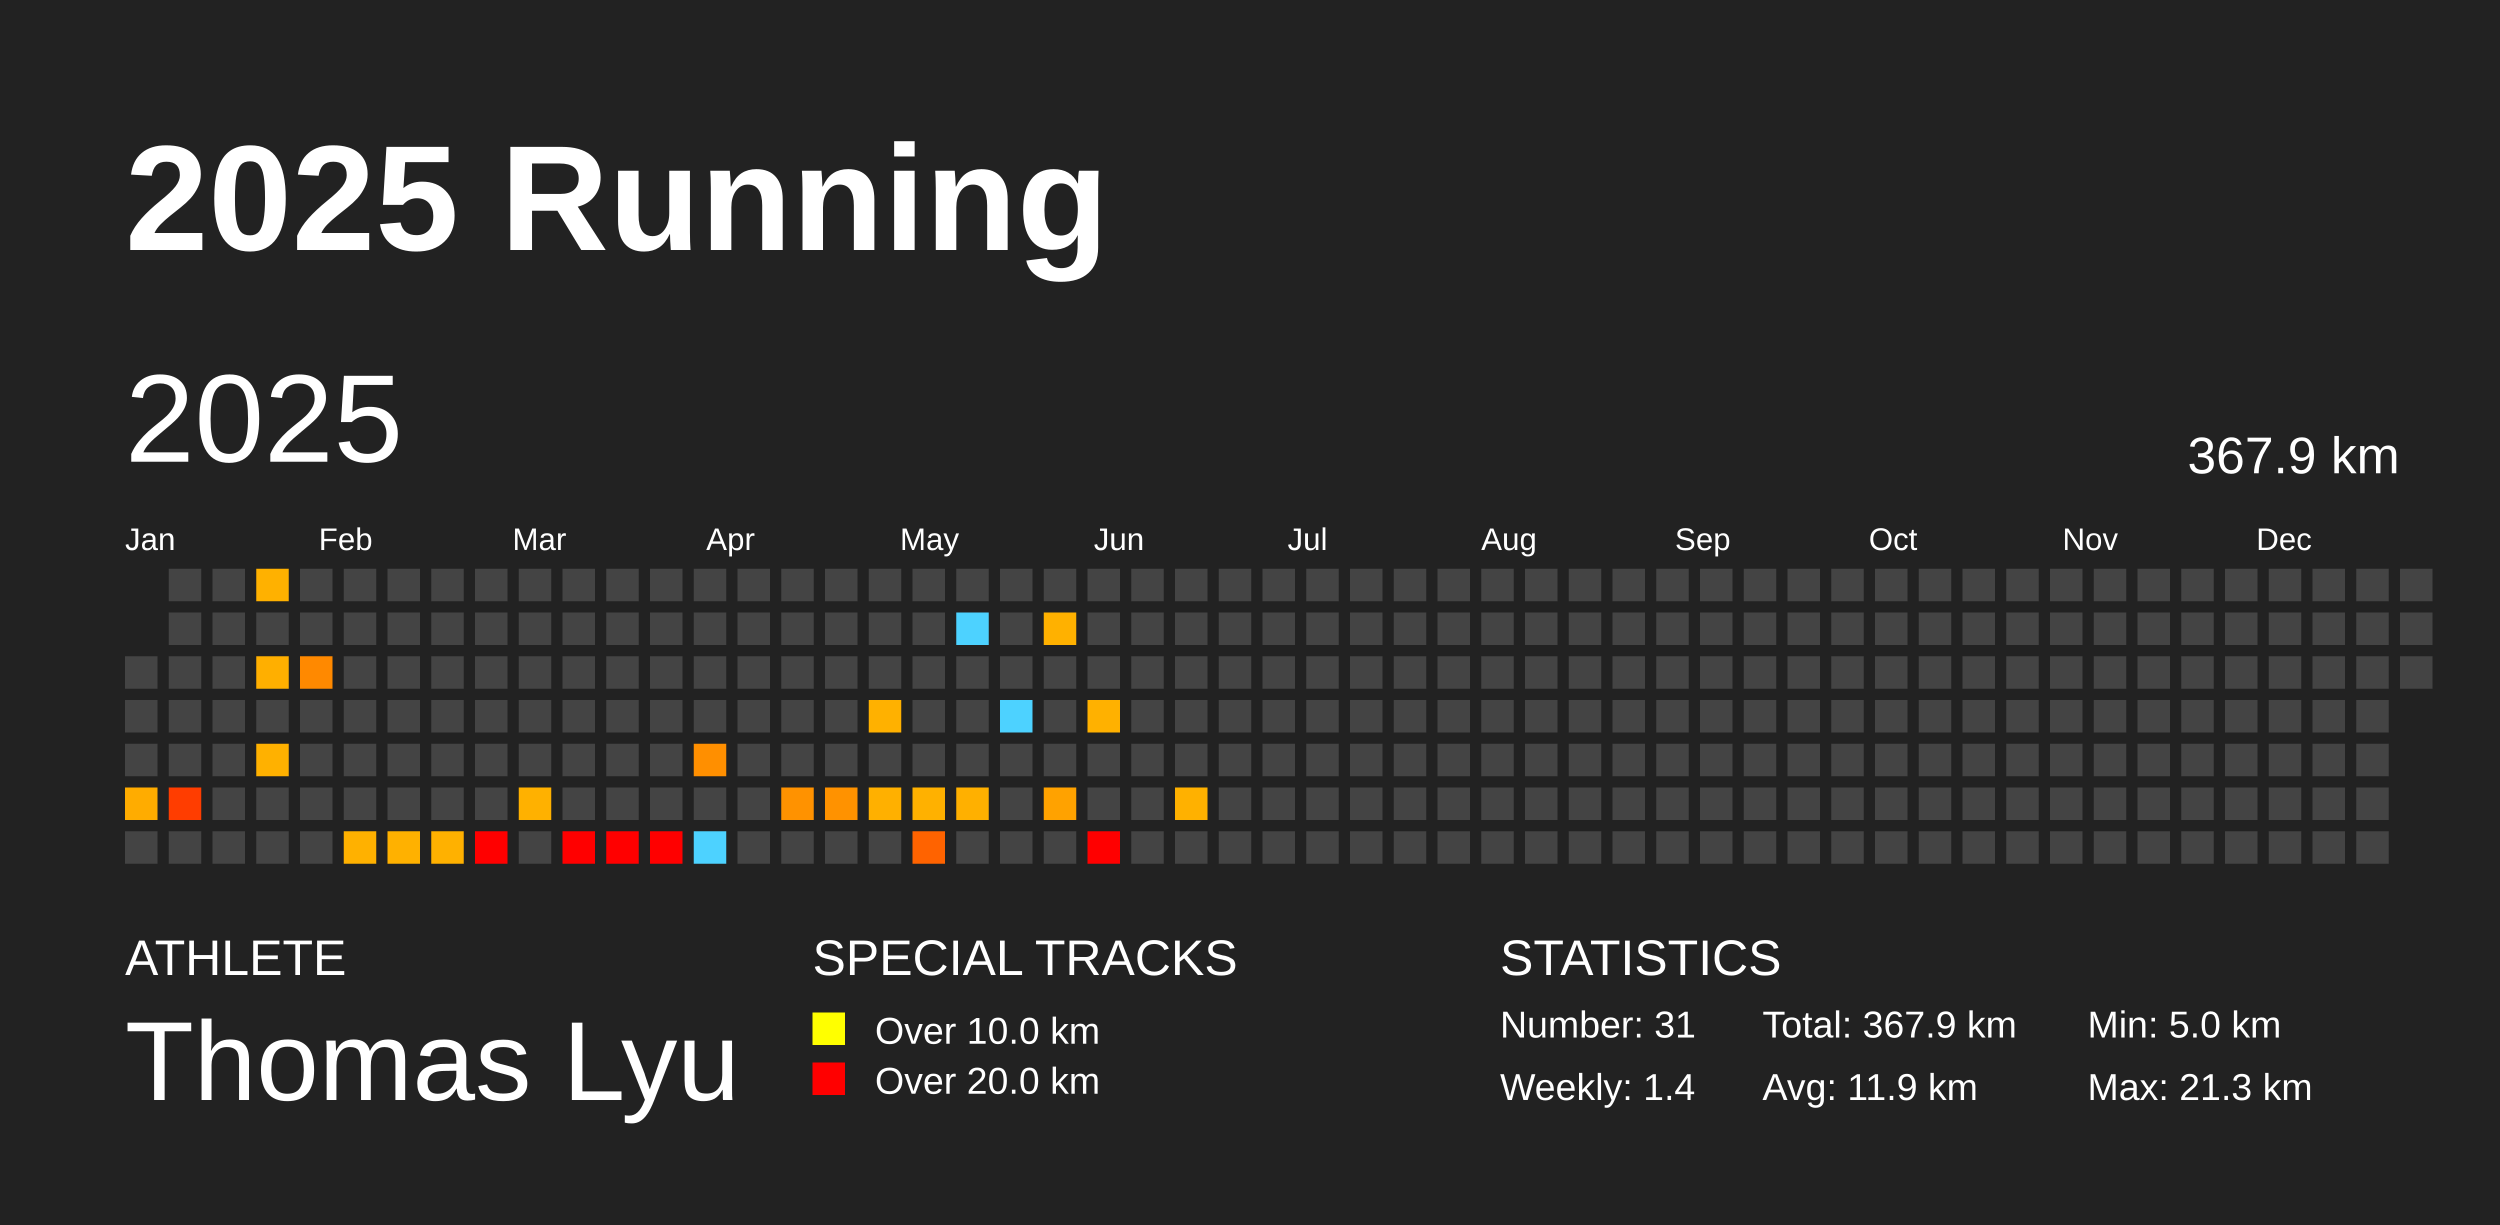
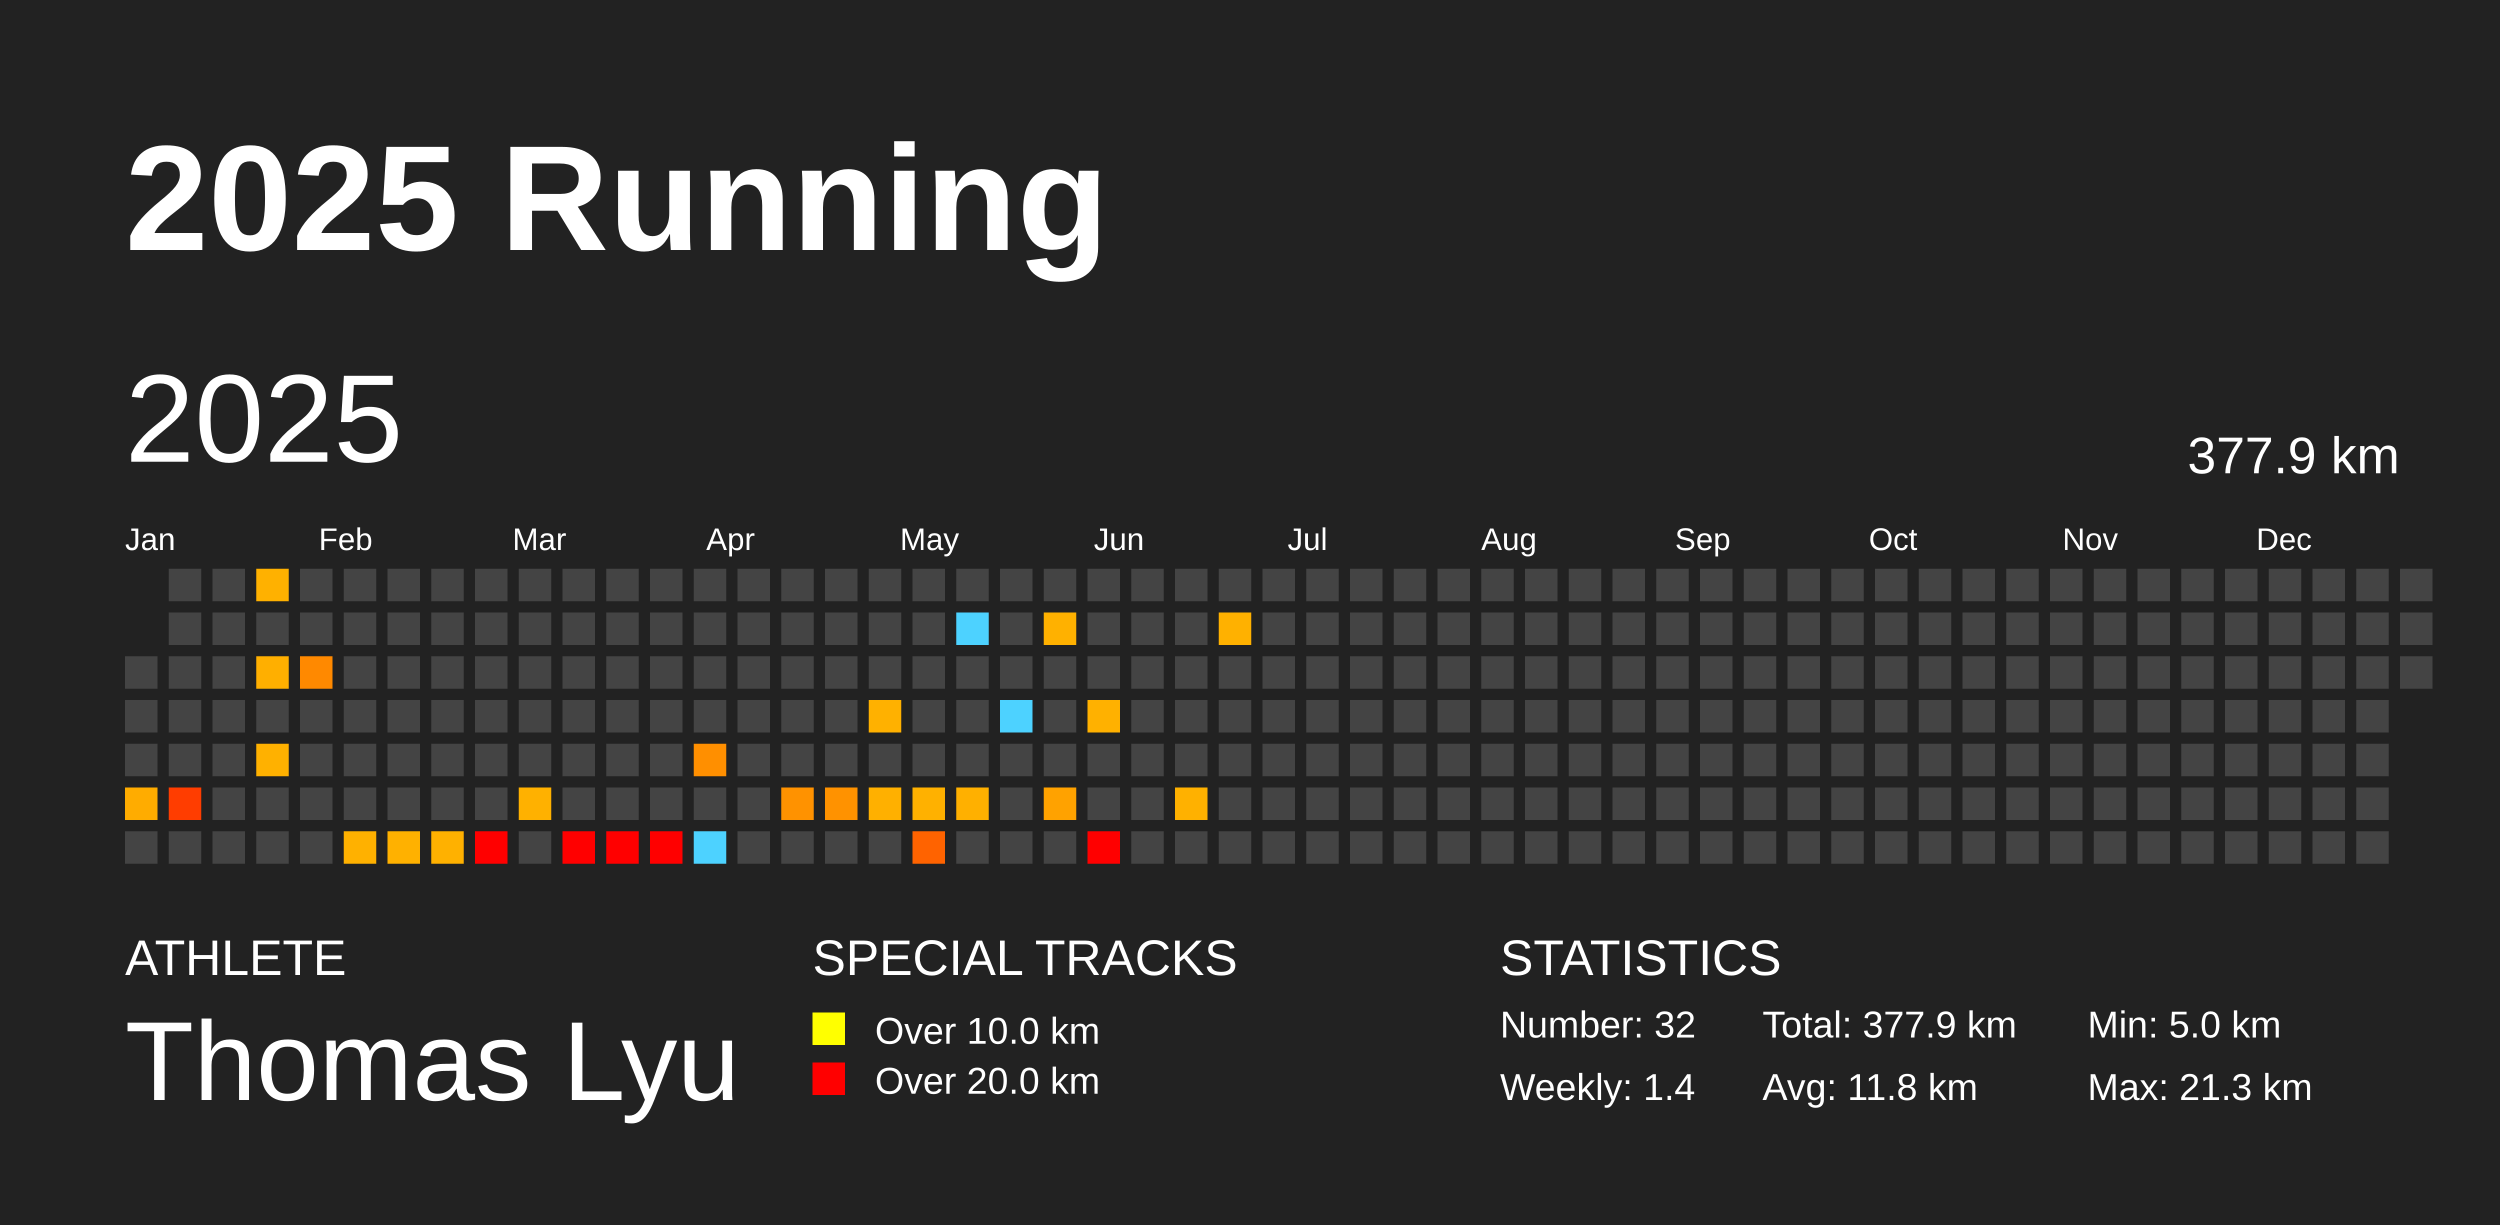
<svg xmlns="http://www.w3.org/2000/svg" baseProfile="full" height="98mm" version="1.1" viewBox="0,0,200,98" width="200mm">
  <defs />
  <rect fill="#222222" height="98" width="200" x="0" y="0" />
  <text fill="#FFFFFF" style="font-size:12px; font-family:Arial; font-weight:bold;" x="10" y="20">2025 Running</text>
  <text fill="#FFFFFF" style="font-size:4px; font-family:Arial" x="10" y="78">ATHLETE</text>
  <text fill="#FFFFFF" style="font-size:9px; font-family:Arial" x="10" y="88">Thomas Lyu</text>
  <text fill="#FFFFFF" style="font-size:4px; font-family:Arial" x="65" y="78">SPECIAL TRACKS</text>
  <rect fill="yellow" height="2.6" width="2.6" x="65" y="81" />
  <text fill="#FFFFFF" style="font-size:3px; font-family:Arial" x="70" y="83.5">Over 10.0 km</text>
  <rect fill="red" height="2.6" width="2.6" x="65" y="85" />
  <text fill="#FFFFFF" style="font-size:3px; font-family:Arial" x="70" y="87.5">Over 20.0 km</text>
  <text fill="#FFFFFF" style="font-size:4px; font-family:Arial" x="120" y="78">STATISTICS</text>
-   <text fill="#FFFFFF" style="font-size:3px; font-family:Arial" x="120" y="83">Number: 31</text>
+   <text fill="#FFFFFF" style="font-size:3px; font-family:Arial" x="120" y="83">Number: 32</text>
  <text fill="#FFFFFF" style="font-size:3px; font-family:Arial" x="120" y="88">Weekly: 1.4</text>
-   <text fill="#FFFFFF" style="font-size:3px; font-family:Arial" x="141" y="83">Total: 367.9 km</text>
-   <text fill="#FFFFFF" style="font-size:3px; font-family:Arial" x="141" y="88">Avg: 11.9 km</text>
+   <text fill="#FFFFFF" style="font-size:3px; font-family:Arial" x="141" y="83">Total: 377.9 km</text>
+   <text fill="#FFFFFF" style="font-size:3px; font-family:Arial" x="141" y="88">Avg: 11.8 km</text>
  <text fill="#FFFFFF" style="font-size:3px; font-family:Arial" x="167" y="83">Min: 5.0 km</text>
  <text fill="#FFFFFF" style="font-size:3px; font-family:Arial" x="167" y="88">Max: 21.3 km</text>
  <text dominant-baseline="hanging" fill="#FFFFFF" style="font-size:10.0px; font-family:Arial;" x="10" y="30">2025</text>
-   <text dominant-baseline="hanging" fill="#FFFFFF" style="font-size:4.125px; font-family:Arial;" x="175" y="35">367.9 km</text>
+   <text dominant-baseline="hanging" fill="#FFFFFF" style="font-size:4.125px; font-family:Arial;" x="175" y="35">377.9 km</text>
  <text fill="#FFFFFF" style="font-size:2.5px; font-family:Arial" x="10.0" y="44">Jan</text>
  <text fill="#FFFFFF" style="font-size:2.5px; font-family:Arial" x="25.5" y="44">Feb</text>
  <text fill="#FFFFFF" style="font-size:2.5px; font-family:Arial" x="41.0" y="44">Mar</text>
  <text fill="#FFFFFF" style="font-size:2.5px; font-family:Arial" x="56.5" y="44">Apr</text>
  <text fill="#FFFFFF" style="font-size:2.5px; font-family:Arial" x="72.0" y="44">May</text>
  <text fill="#FFFFFF" style="font-size:2.5px; font-family:Arial" x="87.5" y="44">Jun</text>
  <text fill="#FFFFFF" style="font-size:2.5px; font-family:Arial" x="103.0" y="44">Jul</text>
  <text fill="#FFFFFF" style="font-size:2.5px; font-family:Arial" x="118.5" y="44">Aug</text>
  <text fill="#FFFFFF" style="font-size:2.5px; font-family:Arial" x="134.0" y="44">Sep</text>
  <text fill="#FFFFFF" style="font-size:2.5px; font-family:Arial" x="149.5" y="44">Oct</text>
  <text fill="#FFFFFF" style="font-size:2.5px; font-family:Arial" x="165.0" y="44">Nov</text>
  <text fill="#FFFFFF" style="font-size:2.5px; font-family:Arial" x="180.5" y="44">Dec</text>
  <rect fill="#444444" height="2.6" width="2.6" x="10.0" y="52.5" />
  <rect fill="#444444" height="2.6" width="2.6" x="10.0" y="56.0" />
  <rect fill="#444444" height="2.6" width="2.6" x="10.0" y="59.5" />
  <rect fill="#ffac00" height="2.6" width="2.6" x="10.0" y="63.0" />
  <rect fill="#444444" height="2.6" width="2.6" x="10.0" y="66.5" />
  <rect fill="#444444" height="2.6" width="2.6" x="13.5" y="45.5" />
  <rect fill="#444444" height="2.6" width="2.6" x="13.5" y="49.0" />
  <rect fill="#444444" height="2.6" width="2.6" x="13.5" y="52.5" />
  <rect fill="#444444" height="2.6" width="2.6" x="13.5" y="56.0" />
  <rect fill="#444444" height="2.6" width="2.6" x="13.5" y="59.5" />
  <rect fill="#ff3d00" height="2.6" width="2.6" x="13.5" y="63.0" />
  <rect fill="#444444" height="2.6" width="2.6" x="13.5" y="66.5" />
  <rect fill="#444444" height="2.6" width="2.6" x="17.0" y="45.5" />
  <rect fill="#444444" height="2.6" width="2.6" x="17.0" y="49.0" />
  <rect fill="#444444" height="2.6" width="2.6" x="17.0" y="52.5" />
  <rect fill="#444444" height="2.6" width="2.6" x="17.0" y="56.0" />
  <rect fill="#444444" height="2.6" width="2.6" x="17.0" y="59.5" />
  <rect fill="#444444" height="2.6" width="2.6" x="17.0" y="63.0" />
  <rect fill="#444444" height="2.6" width="2.6" x="17.0" y="66.5" />
  <rect fill="#ffb100" height="2.6" width="2.6" x="20.5" y="45.5" />
  <rect fill="#444444" height="2.6" width="2.6" x="20.5" y="49.0" />
  <rect fill="#ffaf00" height="2.6" width="2.6" x="20.5" y="52.5" />
  <rect fill="#444444" height="2.6" width="2.6" x="20.5" y="56.0" />
  <rect fill="#ffb100" height="2.6" width="2.6" x="20.5" y="59.5" />
  <rect fill="#444444" height="2.6" width="2.6" x="20.5" y="63.0" />
  <rect fill="#444444" height="2.6" width="2.6" x="20.5" y="66.5" />
  <rect fill="#444444" height="2.6" width="2.6" x="24.0" y="45.5" />
  <rect fill="#444444" height="2.6" width="2.6" x="24.0" y="49.0" />
  <rect fill="#ff8900" height="2.6" width="2.6" x="24.0" y="52.5" />
  <rect fill="#444444" height="2.6" width="2.6" x="24.0" y="56.0" />
  <rect fill="#444444" height="2.6" width="2.6" x="24.0" y="59.5" />
  <rect fill="#444444" height="2.6" width="2.6" x="24.0" y="63.0" />
  <rect fill="#444444" height="2.6" width="2.6" x="24.0" y="66.5" />
  <rect fill="#444444" height="2.6" width="2.6" x="27.5" y="45.5" />
  <rect fill="#444444" height="2.6" width="2.6" x="27.5" y="49.0" />
  <rect fill="#444444" height="2.6" width="2.6" x="27.5" y="52.5" />
  <rect fill="#444444" height="2.6" width="2.6" x="27.5" y="56.0" />
  <rect fill="#444444" height="2.6" width="2.6" x="27.5" y="59.5" />
  <rect fill="#444444" height="2.6" width="2.6" x="27.5" y="63.0" />
  <rect fill="#ffb100" height="2.6" width="2.6" x="27.5" y="66.5" />
  <rect fill="#444444" height="2.6" width="2.6" x="31.0" y="45.5" />
  <rect fill="#444444" height="2.6" width="2.6" x="31.0" y="49.0" />
  <rect fill="#444444" height="2.6" width="2.6" x="31.0" y="52.5" />
  <rect fill="#444444" height="2.6" width="2.6" x="31.0" y="56.0" />
  <rect fill="#444444" height="2.6" width="2.6" x="31.0" y="59.5" />
  <rect fill="#444444" height="2.6" width="2.6" x="31.0" y="63.0" />
  <rect fill="#ffb100" height="2.6" width="2.6" x="31.0" y="66.5" />
  <rect fill="#444444" height="2.6" width="2.6" x="34.5" y="45.5" />
  <rect fill="#444444" height="2.6" width="2.6" x="34.5" y="49.0" />
  <rect fill="#444444" height="2.6" width="2.6" x="34.5" y="52.5" />
  <rect fill="#444444" height="2.6" width="2.6" x="34.5" y="56.0" />
  <rect fill="#444444" height="2.6" width="2.6" x="34.5" y="59.5" />
  <rect fill="#444444" height="2.6" width="2.6" x="34.5" y="63.0" />
  <rect fill="#ffb100" height="2.6" width="2.6" x="34.5" y="66.5" />
  <rect fill="#444444" height="2.6" width="2.6" x="38.0" y="45.5" />
  <rect fill="#444444" height="2.6" width="2.6" x="38.0" y="49.0" />
  <rect fill="#444444" height="2.6" width="2.6" x="38.0" y="52.5" />
  <rect fill="#444444" height="2.6" width="2.6" x="38.0" y="56.0" />
  <rect fill="#444444" height="2.6" width="2.6" x="38.0" y="59.5" />
  <rect fill="#444444" height="2.6" width="2.6" x="38.0" y="63.0" />
  <rect fill="red" height="2.6" width="2.6" x="38.0" y="66.5" />
  <rect fill="#444444" height="2.6" width="2.6" x="41.5" y="45.5" />
  <rect fill="#444444" height="2.6" width="2.6" x="41.5" y="49.0" />
  <rect fill="#444444" height="2.6" width="2.6" x="41.5" y="52.5" />
  <rect fill="#444444" height="2.6" width="2.6" x="41.5" y="56.0" />
  <rect fill="#444444" height="2.6" width="2.6" x="41.5" y="59.5" />
  <rect fill="#ffb100" height="2.6" width="2.6" x="41.5" y="63.0" />
  <rect fill="#444444" height="2.6" width="2.6" x="41.5" y="66.5" />
  <rect fill="#444444" height="2.6" width="2.6" x="45.0" y="45.5" />
  <rect fill="#444444" height="2.6" width="2.6" x="45.0" y="49.0" />
  <rect fill="#444444" height="2.6" width="2.6" x="45.0" y="52.5" />
  <rect fill="#444444" height="2.6" width="2.6" x="45.0" y="56.0" />
  <rect fill="#444444" height="2.6" width="2.6" x="45.0" y="59.5" />
  <rect fill="#444444" height="2.6" width="2.6" x="45.0" y="63.0" />
  <rect fill="red" height="2.6" width="2.6" x="45.0" y="66.5" />
  <rect fill="#444444" height="2.6" width="2.6" x="48.5" y="45.5" />
  <rect fill="#444444" height="2.6" width="2.6" x="48.5" y="49.0" />
  <rect fill="#444444" height="2.6" width="2.6" x="48.5" y="52.5" />
  <rect fill="#444444" height="2.6" width="2.6" x="48.5" y="56.0" />
  <rect fill="#444444" height="2.6" width="2.6" x="48.5" y="59.5" />
  <rect fill="#444444" height="2.6" width="2.6" x="48.5" y="63.0" />
  <rect fill="red" height="2.6" width="2.6" x="48.5" y="66.5" />
  <rect fill="#444444" height="2.6" width="2.6" x="52.0" y="45.5" />
  <rect fill="#444444" height="2.6" width="2.6" x="52.0" y="49.0" />
  <rect fill="#444444" height="2.6" width="2.6" x="52.0" y="52.5" />
  <rect fill="#444444" height="2.6" width="2.6" x="52.0" y="56.0" />
  <rect fill="#444444" height="2.6" width="2.6" x="52.0" y="59.5" />
  <rect fill="#444444" height="2.6" width="2.6" x="52.0" y="63.0" />
  <rect fill="red" height="2.6" width="2.6" x="52.0" y="66.5" />
  <rect fill="#444444" height="2.6" width="2.6" x="55.5" y="45.5" />
  <rect fill="#444444" height="2.6" width="2.6" x="55.5" y="49.0" />
  <rect fill="#444444" height="2.6" width="2.6" x="55.5" y="52.5" />
  <rect fill="#444444" height="2.6" width="2.6" x="55.5" y="56.0" />
  <rect fill="#ff8f00" height="2.6" width="2.6" x="55.5" y="59.5" />
  <rect fill="#444444" height="2.6" width="2.6" x="55.5" y="63.0" />
  <rect fill="#4dd2ff" height="2.6" width="2.6" x="55.5" y="66.5" />
  <rect fill="#444444" height="2.6" width="2.6" x="59.0" y="45.5" />
  <rect fill="#444444" height="2.6" width="2.6" x="59.0" y="49.0" />
  <rect fill="#444444" height="2.6" width="2.6" x="59.0" y="52.5" />
  <rect fill="#444444" height="2.6" width="2.6" x="59.0" y="56.0" />
  <rect fill="#444444" height="2.6" width="2.6" x="59.0" y="59.5" />
  <rect fill="#444444" height="2.6" width="2.6" x="59.0" y="63.0" />
  <rect fill="#444444" height="2.6" width="2.6" x="59.0" y="66.5" />
  <rect fill="#444444" height="2.6" width="2.6" x="62.5" y="45.5" />
  <rect fill="#444444" height="2.6" width="2.6" x="62.5" y="49.0" />
  <rect fill="#444444" height="2.6" width="2.6" x="62.5" y="52.5" />
  <rect fill="#444444" height="2.6" width="2.6" x="62.5" y="56.0" />
  <rect fill="#444444" height="2.6" width="2.6" x="62.5" y="59.5" />
  <rect fill="#ff9200" height="2.6" width="2.6" x="62.5" y="63.0" />
  <rect fill="#444444" height="2.6" width="2.6" x="62.5" y="66.5" />
  <rect fill="#444444" height="2.6" width="2.6" x="66.0" y="45.5" />
  <rect fill="#444444" height="2.6" width="2.6" x="66.0" y="49.0" />
  <rect fill="#444444" height="2.6" width="2.6" x="66.0" y="52.5" />
  <rect fill="#444444" height="2.6" width="2.6" x="66.0" y="56.0" />
  <rect fill="#444444" height="2.6" width="2.6" x="66.0" y="59.5" />
  <rect fill="#ff9200" height="2.6" width="2.6" x="66.0" y="63.0" />
  <rect fill="#444444" height="2.6" width="2.6" x="66.0" y="66.5" />
  <rect fill="#444444" height="2.6" width="2.6" x="69.5" y="45.5" />
  <rect fill="#444444" height="2.6" width="2.6" x="69.5" y="49.0" />
  <rect fill="#444444" height="2.6" width="2.6" x="69.5" y="52.5" />
  <rect fill="#ffb100" height="2.6" width="2.6" x="69.5" y="56.0" />
  <rect fill="#444444" height="2.6" width="2.6" x="69.5" y="59.5" />
  <rect fill="#ffb000" height="2.6" width="2.6" x="69.5" y="63.0" />
  <rect fill="#444444" height="2.6" width="2.6" x="69.5" y="66.5" />
  <rect fill="#444444" height="2.6" width="2.6" x="73.0" y="45.5" />
  <rect fill="#444444" height="2.6" width="2.6" x="73.0" y="49.0" />
  <rect fill="#444444" height="2.6" width="2.6" x="73.0" y="52.5" />
  <rect fill="#444444" height="2.6" width="2.6" x="73.0" y="56.0" />
  <rect fill="#444444" height="2.6" width="2.6" x="73.0" y="59.5" />
  <rect fill="#ffb100" height="2.6" width="2.6" x="73.0" y="63.0" />
  <rect fill="#ff6300" height="2.6" width="2.6" x="73.0" y="66.5" />
  <rect fill="#444444" height="2.6" width="2.6" x="76.5" y="45.5" />
  <rect fill="#4dd2ff" height="2.6" width="2.6" x="76.5" y="49.0" />
  <rect fill="#444444" height="2.6" width="2.6" x="76.5" y="52.5" />
  <rect fill="#444444" height="2.6" width="2.6" x="76.5" y="56.0" />
  <rect fill="#444444" height="2.6" width="2.6" x="76.5" y="59.5" />
  <rect fill="#ffb000" height="2.6" width="2.6" x="76.5" y="63.0" />
  <rect fill="#444444" height="2.6" width="2.6" x="76.5" y="66.5" />
  <rect fill="#444444" height="2.6" width="2.6" x="80.0" y="45.5" />
  <rect fill="#444444" height="2.6" width="2.6" x="80.0" y="49.0" />
  <rect fill="#444444" height="2.6" width="2.6" x="80.0" y="52.5" />
  <rect fill="#4dd2ff" height="2.6" width="2.6" x="80.0" y="56.0" />
  <rect fill="#444444" height="2.6" width="2.6" x="80.0" y="59.5" />
  <rect fill="#444444" height="2.6" width="2.6" x="80.0" y="63.0" />
  <rect fill="#444444" height="2.6" width="2.6" x="80.0" y="66.5" />
  <rect fill="#444444" height="2.6" width="2.6" x="83.5" y="45.5" />
  <rect fill="#ffb100" height="2.6" width="2.6" x="83.5" y="49.0" />
  <rect fill="#444444" height="2.6" width="2.6" x="83.5" y="52.5" />
  <rect fill="#444444" height="2.6" width="2.6" x="83.5" y="56.0" />
  <rect fill="#444444" height="2.6" width="2.6" x="83.5" y="59.5" />
  <rect fill="#ffa200" height="2.6" width="2.6" x="83.5" y="63.0" />
  <rect fill="#444444" height="2.6" width="2.6" x="83.5" y="66.5" />
  <rect fill="#444444" height="2.6" width="2.6" x="87.0" y="45.5" />
  <rect fill="#444444" height="2.6" width="2.6" x="87.0" y="49.0" />
  <rect fill="#444444" height="2.6" width="2.6" x="87.0" y="52.5" />
  <rect fill="#ffb100" height="2.6" width="2.6" x="87.0" y="56.0" />
  <rect fill="#444444" height="2.6" width="2.6" x="87.0" y="59.5" />
  <rect fill="#444444" height="2.6" width="2.6" x="87.0" y="63.0" />
  <rect fill="red" height="2.6" width="2.6" x="87.0" y="66.5" />
  <rect fill="#444444" height="2.6" width="2.6" x="90.5" y="45.5" />
  <rect fill="#444444" height="2.6" width="2.6" x="90.5" y="49.0" />
  <rect fill="#444444" height="2.6" width="2.6" x="90.5" y="52.5" />
  <rect fill="#444444" height="2.6" width="2.6" x="90.5" y="56.0" />
  <rect fill="#444444" height="2.6" width="2.6" x="90.5" y="59.5" />
  <rect fill="#444444" height="2.6" width="2.6" x="90.5" y="63.0" />
  <rect fill="#444444" height="2.6" width="2.6" x="90.5" y="66.5" />
  <rect fill="#444444" height="2.6" width="2.6" x="94.0" y="45.5" />
  <rect fill="#444444" height="2.6" width="2.6" x="94.0" y="49.0" />
  <rect fill="#444444" height="2.6" width="2.6" x="94.0" y="52.5" />
  <rect fill="#444444" height="2.6" width="2.6" x="94.0" y="56.0" />
  <rect fill="#444444" height="2.6" width="2.6" x="94.0" y="59.5" />
  <rect fill="#ffb100" height="2.6" width="2.6" x="94.0" y="63.0" />
  <rect fill="#444444" height="2.6" width="2.6" x="94.0" y="66.5" />
  <rect fill="#444444" height="2.6" width="2.6" x="97.5" y="45.5" />
-   <rect fill="#444444" height="2.6" width="2.6" x="97.5" y="49.0" />
+   <rect fill="#ffb100" height="2.6" width="2.6" x="97.5" y="49.0" />
  <rect fill="#444444" height="2.6" width="2.6" x="97.5" y="52.5" />
  <rect fill="#444444" height="2.6" width="2.6" x="97.5" y="56.0" />
  <rect fill="#444444" height="2.6" width="2.6" x="97.5" y="59.5" />
  <rect fill="#444444" height="2.6" width="2.6" x="97.5" y="63.0" />
  <rect fill="#444444" height="2.6" width="2.6" x="97.5" y="66.5" />
  <rect fill="#444444" height="2.6" width="2.6" x="101.0" y="45.5" />
  <rect fill="#444444" height="2.6" width="2.6" x="101.0" y="49.0" />
  <rect fill="#444444" height="2.6" width="2.6" x="101.0" y="52.5" />
  <rect fill="#444444" height="2.6" width="2.6" x="101.0" y="56.0" />
  <rect fill="#444444" height="2.6" width="2.6" x="101.0" y="59.5" />
  <rect fill="#444444" height="2.6" width="2.6" x="101.0" y="63.0" />
  <rect fill="#444444" height="2.6" width="2.6" x="101.0" y="66.5" />
  <rect fill="#444444" height="2.6" width="2.6" x="104.5" y="45.5" />
  <rect fill="#444444" height="2.6" width="2.6" x="104.5" y="49.0" />
  <rect fill="#444444" height="2.6" width="2.6" x="104.5" y="52.5" />
  <rect fill="#444444" height="2.6" width="2.6" x="104.5" y="56.0" />
  <rect fill="#444444" height="2.6" width="2.6" x="104.5" y="59.5" />
  <rect fill="#444444" height="2.6" width="2.6" x="104.5" y="63.0" />
  <rect fill="#444444" height="2.6" width="2.6" x="104.5" y="66.5" />
  <rect fill="#444444" height="2.6" width="2.6" x="108.0" y="45.5" />
  <rect fill="#444444" height="2.6" width="2.6" x="108.0" y="49.0" />
  <rect fill="#444444" height="2.6" width="2.6" x="108.0" y="52.5" />
  <rect fill="#444444" height="2.6" width="2.6" x="108.0" y="56.0" />
  <rect fill="#444444" height="2.6" width="2.6" x="108.0" y="59.5" />
  <rect fill="#444444" height="2.6" width="2.6" x="108.0" y="63.0" />
  <rect fill="#444444" height="2.6" width="2.6" x="108.0" y="66.5" />
  <rect fill="#444444" height="2.6" width="2.6" x="111.5" y="45.5" />
  <rect fill="#444444" height="2.6" width="2.6" x="111.5" y="49.0" />
  <rect fill="#444444" height="2.6" width="2.6" x="111.5" y="52.5" />
  <rect fill="#444444" height="2.6" width="2.6" x="111.5" y="56.0" />
  <rect fill="#444444" height="2.6" width="2.6" x="111.5" y="59.5" />
  <rect fill="#444444" height="2.6" width="2.6" x="111.5" y="63.0" />
  <rect fill="#444444" height="2.6" width="2.6" x="111.5" y="66.5" />
  <rect fill="#444444" height="2.6" width="2.6" x="115.0" y="45.5" />
  <rect fill="#444444" height="2.6" width="2.6" x="115.0" y="49.0" />
  <rect fill="#444444" height="2.6" width="2.6" x="115.0" y="52.5" />
  <rect fill="#444444" height="2.6" width="2.6" x="115.0" y="56.0" />
  <rect fill="#444444" height="2.6" width="2.6" x="115.0" y="59.5" />
  <rect fill="#444444" height="2.6" width="2.6" x="115.0" y="63.0" />
  <rect fill="#444444" height="2.6" width="2.6" x="115.0" y="66.5" />
  <rect fill="#444444" height="2.6" width="2.6" x="118.5" y="45.5" />
  <rect fill="#444444" height="2.6" width="2.6" x="118.5" y="49.0" />
  <rect fill="#444444" height="2.6" width="2.6" x="118.5" y="52.5" />
  <rect fill="#444444" height="2.6" width="2.6" x="118.5" y="56.0" />
  <rect fill="#444444" height="2.6" width="2.6" x="118.5" y="59.5" />
  <rect fill="#444444" height="2.6" width="2.6" x="118.5" y="63.0" />
  <rect fill="#444444" height="2.6" width="2.6" x="118.5" y="66.5" />
  <rect fill="#444444" height="2.6" width="2.6" x="122.0" y="45.5" />
  <rect fill="#444444" height="2.6" width="2.6" x="122.0" y="49.0" />
  <rect fill="#444444" height="2.6" width="2.6" x="122.0" y="52.5" />
  <rect fill="#444444" height="2.6" width="2.6" x="122.0" y="56.0" />
  <rect fill="#444444" height="2.6" width="2.6" x="122.0" y="59.5" />
  <rect fill="#444444" height="2.6" width="2.6" x="122.0" y="63.0" />
  <rect fill="#444444" height="2.6" width="2.6" x="122.0" y="66.5" />
  <rect fill="#444444" height="2.6" width="2.6" x="125.5" y="45.5" />
  <rect fill="#444444" height="2.6" width="2.6" x="125.5" y="49.0" />
  <rect fill="#444444" height="2.6" width="2.6" x="125.5" y="52.5" />
  <rect fill="#444444" height="2.6" width="2.6" x="125.5" y="56.0" />
  <rect fill="#444444" height="2.6" width="2.6" x="125.5" y="59.5" />
  <rect fill="#444444" height="2.6" width="2.6" x="125.5" y="63.0" />
  <rect fill="#444444" height="2.6" width="2.6" x="125.5" y="66.5" />
  <rect fill="#444444" height="2.6" width="2.6" x="129.0" y="45.5" />
  <rect fill="#444444" height="2.6" width="2.6" x="129.0" y="49.0" />
  <rect fill="#444444" height="2.6" width="2.6" x="129.0" y="52.5" />
  <rect fill="#444444" height="2.6" width="2.6" x="129.0" y="56.0" />
  <rect fill="#444444" height="2.6" width="2.6" x="129.0" y="59.5" />
  <rect fill="#444444" height="2.6" width="2.6" x="129.0" y="63.0" />
  <rect fill="#444444" height="2.6" width="2.6" x="129.0" y="66.5" />
  <rect fill="#444444" height="2.6" width="2.6" x="132.5" y="45.5" />
  <rect fill="#444444" height="2.6" width="2.6" x="132.5" y="49.0" />
  <rect fill="#444444" height="2.6" width="2.6" x="132.5" y="52.5" />
  <rect fill="#444444" height="2.6" width="2.6" x="132.5" y="56.0" />
  <rect fill="#444444" height="2.6" width="2.6" x="132.5" y="59.5" />
  <rect fill="#444444" height="2.6" width="2.6" x="132.5" y="63.0" />
  <rect fill="#444444" height="2.6" width="2.6" x="132.5" y="66.5" />
  <rect fill="#444444" height="2.6" width="2.6" x="136.0" y="45.5" />
  <rect fill="#444444" height="2.6" width="2.6" x="136.0" y="49.0" />
  <rect fill="#444444" height="2.6" width="2.6" x="136.0" y="52.5" />
  <rect fill="#444444" height="2.6" width="2.6" x="136.0" y="56.0" />
  <rect fill="#444444" height="2.6" width="2.6" x="136.0" y="59.5" />
  <rect fill="#444444" height="2.6" width="2.6" x="136.0" y="63.0" />
  <rect fill="#444444" height="2.6" width="2.6" x="136.0" y="66.5" />
  <rect fill="#444444" height="2.6" width="2.6" x="139.5" y="45.5" />
  <rect fill="#444444" height="2.6" width="2.6" x="139.5" y="49.0" />
  <rect fill="#444444" height="2.6" width="2.6" x="139.5" y="52.5" />
  <rect fill="#444444" height="2.6" width="2.6" x="139.5" y="56.0" />
  <rect fill="#444444" height="2.6" width="2.6" x="139.5" y="59.5" />
  <rect fill="#444444" height="2.6" width="2.6" x="139.5" y="63.0" />
  <rect fill="#444444" height="2.6" width="2.6" x="139.5" y="66.5" />
  <rect fill="#444444" height="2.6" width="2.6" x="143.0" y="45.5" />
  <rect fill="#444444" height="2.6" width="2.6" x="143.0" y="49.0" />
  <rect fill="#444444" height="2.6" width="2.6" x="143.0" y="52.5" />
  <rect fill="#444444" height="2.6" width="2.6" x="143.0" y="56.0" />
  <rect fill="#444444" height="2.6" width="2.6" x="143.0" y="59.5" />
  <rect fill="#444444" height="2.6" width="2.6" x="143.0" y="63.0" />
  <rect fill="#444444" height="2.6" width="2.6" x="143.0" y="66.5" />
  <rect fill="#444444" height="2.6" width="2.6" x="146.5" y="45.5" />
  <rect fill="#444444" height="2.6" width="2.6" x="146.5" y="49.0" />
  <rect fill="#444444" height="2.6" width="2.6" x="146.5" y="52.5" />
  <rect fill="#444444" height="2.6" width="2.6" x="146.5" y="56.0" />
  <rect fill="#444444" height="2.6" width="2.6" x="146.5" y="59.5" />
  <rect fill="#444444" height="2.6" width="2.6" x="146.5" y="63.0" />
  <rect fill="#444444" height="2.6" width="2.6" x="146.5" y="66.5" />
  <rect fill="#444444" height="2.6" width="2.6" x="150.0" y="45.5" />
  <rect fill="#444444" height="2.6" width="2.6" x="150.0" y="49.0" />
  <rect fill="#444444" height="2.6" width="2.6" x="150.0" y="52.5" />
  <rect fill="#444444" height="2.6" width="2.6" x="150.0" y="56.0" />
  <rect fill="#444444" height="2.6" width="2.6" x="150.0" y="59.5" />
  <rect fill="#444444" height="2.6" width="2.6" x="150.0" y="63.0" />
  <rect fill="#444444" height="2.6" width="2.6" x="150.0" y="66.5" />
  <rect fill="#444444" height="2.6" width="2.6" x="153.5" y="45.5" />
  <rect fill="#444444" height="2.6" width="2.6" x="153.5" y="49.0" />
  <rect fill="#444444" height="2.6" width="2.6" x="153.5" y="52.5" />
  <rect fill="#444444" height="2.6" width="2.6" x="153.5" y="56.0" />
  <rect fill="#444444" height="2.6" width="2.6" x="153.5" y="59.5" />
  <rect fill="#444444" height="2.6" width="2.6" x="153.5" y="63.0" />
  <rect fill="#444444" height="2.6" width="2.6" x="153.5" y="66.5" />
  <rect fill="#444444" height="2.6" width="2.6" x="157.0" y="45.5" />
  <rect fill="#444444" height="2.6" width="2.6" x="157.0" y="49.0" />
  <rect fill="#444444" height="2.6" width="2.6" x="157.0" y="52.5" />
  <rect fill="#444444" height="2.6" width="2.6" x="157.0" y="56.0" />
  <rect fill="#444444" height="2.6" width="2.6" x="157.0" y="59.5" />
  <rect fill="#444444" height="2.6" width="2.6" x="157.0" y="63.0" />
  <rect fill="#444444" height="2.6" width="2.6" x="157.0" y="66.5" />
  <rect fill="#444444" height="2.6" width="2.6" x="160.5" y="45.5" />
  <rect fill="#444444" height="2.6" width="2.6" x="160.5" y="49.0" />
  <rect fill="#444444" height="2.6" width="2.6" x="160.5" y="52.5" />
  <rect fill="#444444" height="2.6" width="2.6" x="160.5" y="56.0" />
  <rect fill="#444444" height="2.6" width="2.6" x="160.5" y="59.5" />
  <rect fill="#444444" height="2.6" width="2.6" x="160.5" y="63.0" />
  <rect fill="#444444" height="2.6" width="2.6" x="160.5" y="66.5" />
  <rect fill="#444444" height="2.6" width="2.6" x="164.0" y="45.5" />
  <rect fill="#444444" height="2.6" width="2.6" x="164.0" y="49.0" />
  <rect fill="#444444" height="2.6" width="2.6" x="164.0" y="52.5" />
  <rect fill="#444444" height="2.6" width="2.6" x="164.0" y="56.0" />
  <rect fill="#444444" height="2.6" width="2.6" x="164.0" y="59.5" />
  <rect fill="#444444" height="2.6" width="2.6" x="164.0" y="63.0" />
  <rect fill="#444444" height="2.6" width="2.6" x="164.0" y="66.5" />
  <rect fill="#444444" height="2.6" width="2.6" x="167.5" y="45.5" />
  <rect fill="#444444" height="2.6" width="2.6" x="167.5" y="49.0" />
  <rect fill="#444444" height="2.6" width="2.6" x="167.5" y="52.5" />
  <rect fill="#444444" height="2.6" width="2.6" x="167.5" y="56.0" />
  <rect fill="#444444" height="2.6" width="2.6" x="167.5" y="59.5" />
  <rect fill="#444444" height="2.6" width="2.6" x="167.5" y="63.0" />
  <rect fill="#444444" height="2.6" width="2.6" x="167.5" y="66.5" />
  <rect fill="#444444" height="2.6" width="2.6" x="171.0" y="45.5" />
  <rect fill="#444444" height="2.6" width="2.6" x="171.0" y="49.0" />
  <rect fill="#444444" height="2.6" width="2.6" x="171.0" y="52.5" />
  <rect fill="#444444" height="2.6" width="2.6" x="171.0" y="56.0" />
  <rect fill="#444444" height="2.6" width="2.6" x="171.0" y="59.5" />
  <rect fill="#444444" height="2.6" width="2.6" x="171.0" y="63.0" />
  <rect fill="#444444" height="2.6" width="2.6" x="171.0" y="66.5" />
  <rect fill="#444444" height="2.6" width="2.6" x="174.5" y="45.5" />
  <rect fill="#444444" height="2.6" width="2.6" x="174.5" y="49.0" />
  <rect fill="#444444" height="2.6" width="2.6" x="174.5" y="52.5" />
  <rect fill="#444444" height="2.6" width="2.6" x="174.5" y="56.0" />
  <rect fill="#444444" height="2.6" width="2.6" x="174.5" y="59.5" />
  <rect fill="#444444" height="2.6" width="2.6" x="174.5" y="63.0" />
  <rect fill="#444444" height="2.6" width="2.6" x="174.5" y="66.5" />
  <rect fill="#444444" height="2.6" width="2.6" x="178.0" y="45.5" />
  <rect fill="#444444" height="2.6" width="2.6" x="178.0" y="49.0" />
  <rect fill="#444444" height="2.6" width="2.6" x="178.0" y="52.5" />
  <rect fill="#444444" height="2.6" width="2.6" x="178.0" y="56.0" />
  <rect fill="#444444" height="2.6" width="2.6" x="178.0" y="59.5" />
  <rect fill="#444444" height="2.6" width="2.6" x="178.0" y="63.0" />
  <rect fill="#444444" height="2.6" width="2.6" x="178.0" y="66.5" />
  <rect fill="#444444" height="2.6" width="2.6" x="181.5" y="45.5" />
  <rect fill="#444444" height="2.6" width="2.6" x="181.5" y="49.0" />
  <rect fill="#444444" height="2.6" width="2.6" x="181.5" y="52.5" />
  <rect fill="#444444" height="2.6" width="2.6" x="181.5" y="56.0" />
  <rect fill="#444444" height="2.6" width="2.6" x="181.5" y="59.5" />
  <rect fill="#444444" height="2.6" width="2.6" x="181.5" y="63.0" />
  <rect fill="#444444" height="2.6" width="2.6" x="181.5" y="66.5" />
  <rect fill="#444444" height="2.6" width="2.6" x="185.0" y="45.5" />
  <rect fill="#444444" height="2.6" width="2.6" x="185.0" y="49.0" />
  <rect fill="#444444" height="2.6" width="2.6" x="185.0" y="52.5" />
  <rect fill="#444444" height="2.6" width="2.6" x="185.0" y="56.0" />
  <rect fill="#444444" height="2.6" width="2.6" x="185.0" y="59.5" />
  <rect fill="#444444" height="2.6" width="2.6" x="185.0" y="63.0" />
  <rect fill="#444444" height="2.6" width="2.6" x="185.0" y="66.5" />
  <rect fill="#444444" height="2.6" width="2.6" x="188.5" y="45.5" />
  <rect fill="#444444" height="2.6" width="2.6" x="188.5" y="49.0" />
  <rect fill="#444444" height="2.6" width="2.6" x="188.5" y="52.5" />
  <rect fill="#444444" height="2.6" width="2.6" x="188.5" y="56.0" />
  <rect fill="#444444" height="2.6" width="2.6" x="188.5" y="59.5" />
  <rect fill="#444444" height="2.6" width="2.6" x="188.5" y="63.0" />
  <rect fill="#444444" height="2.6" width="2.6" x="188.5" y="66.5" />
  <rect fill="#444444" height="2.6" width="2.6" x="192.0" y="45.5" />
  <rect fill="#444444" height="2.6" width="2.6" x="192.0" y="49.0" />
  <rect fill="#444444" height="2.6" width="2.6" x="192.0" y="52.5" />
</svg>
